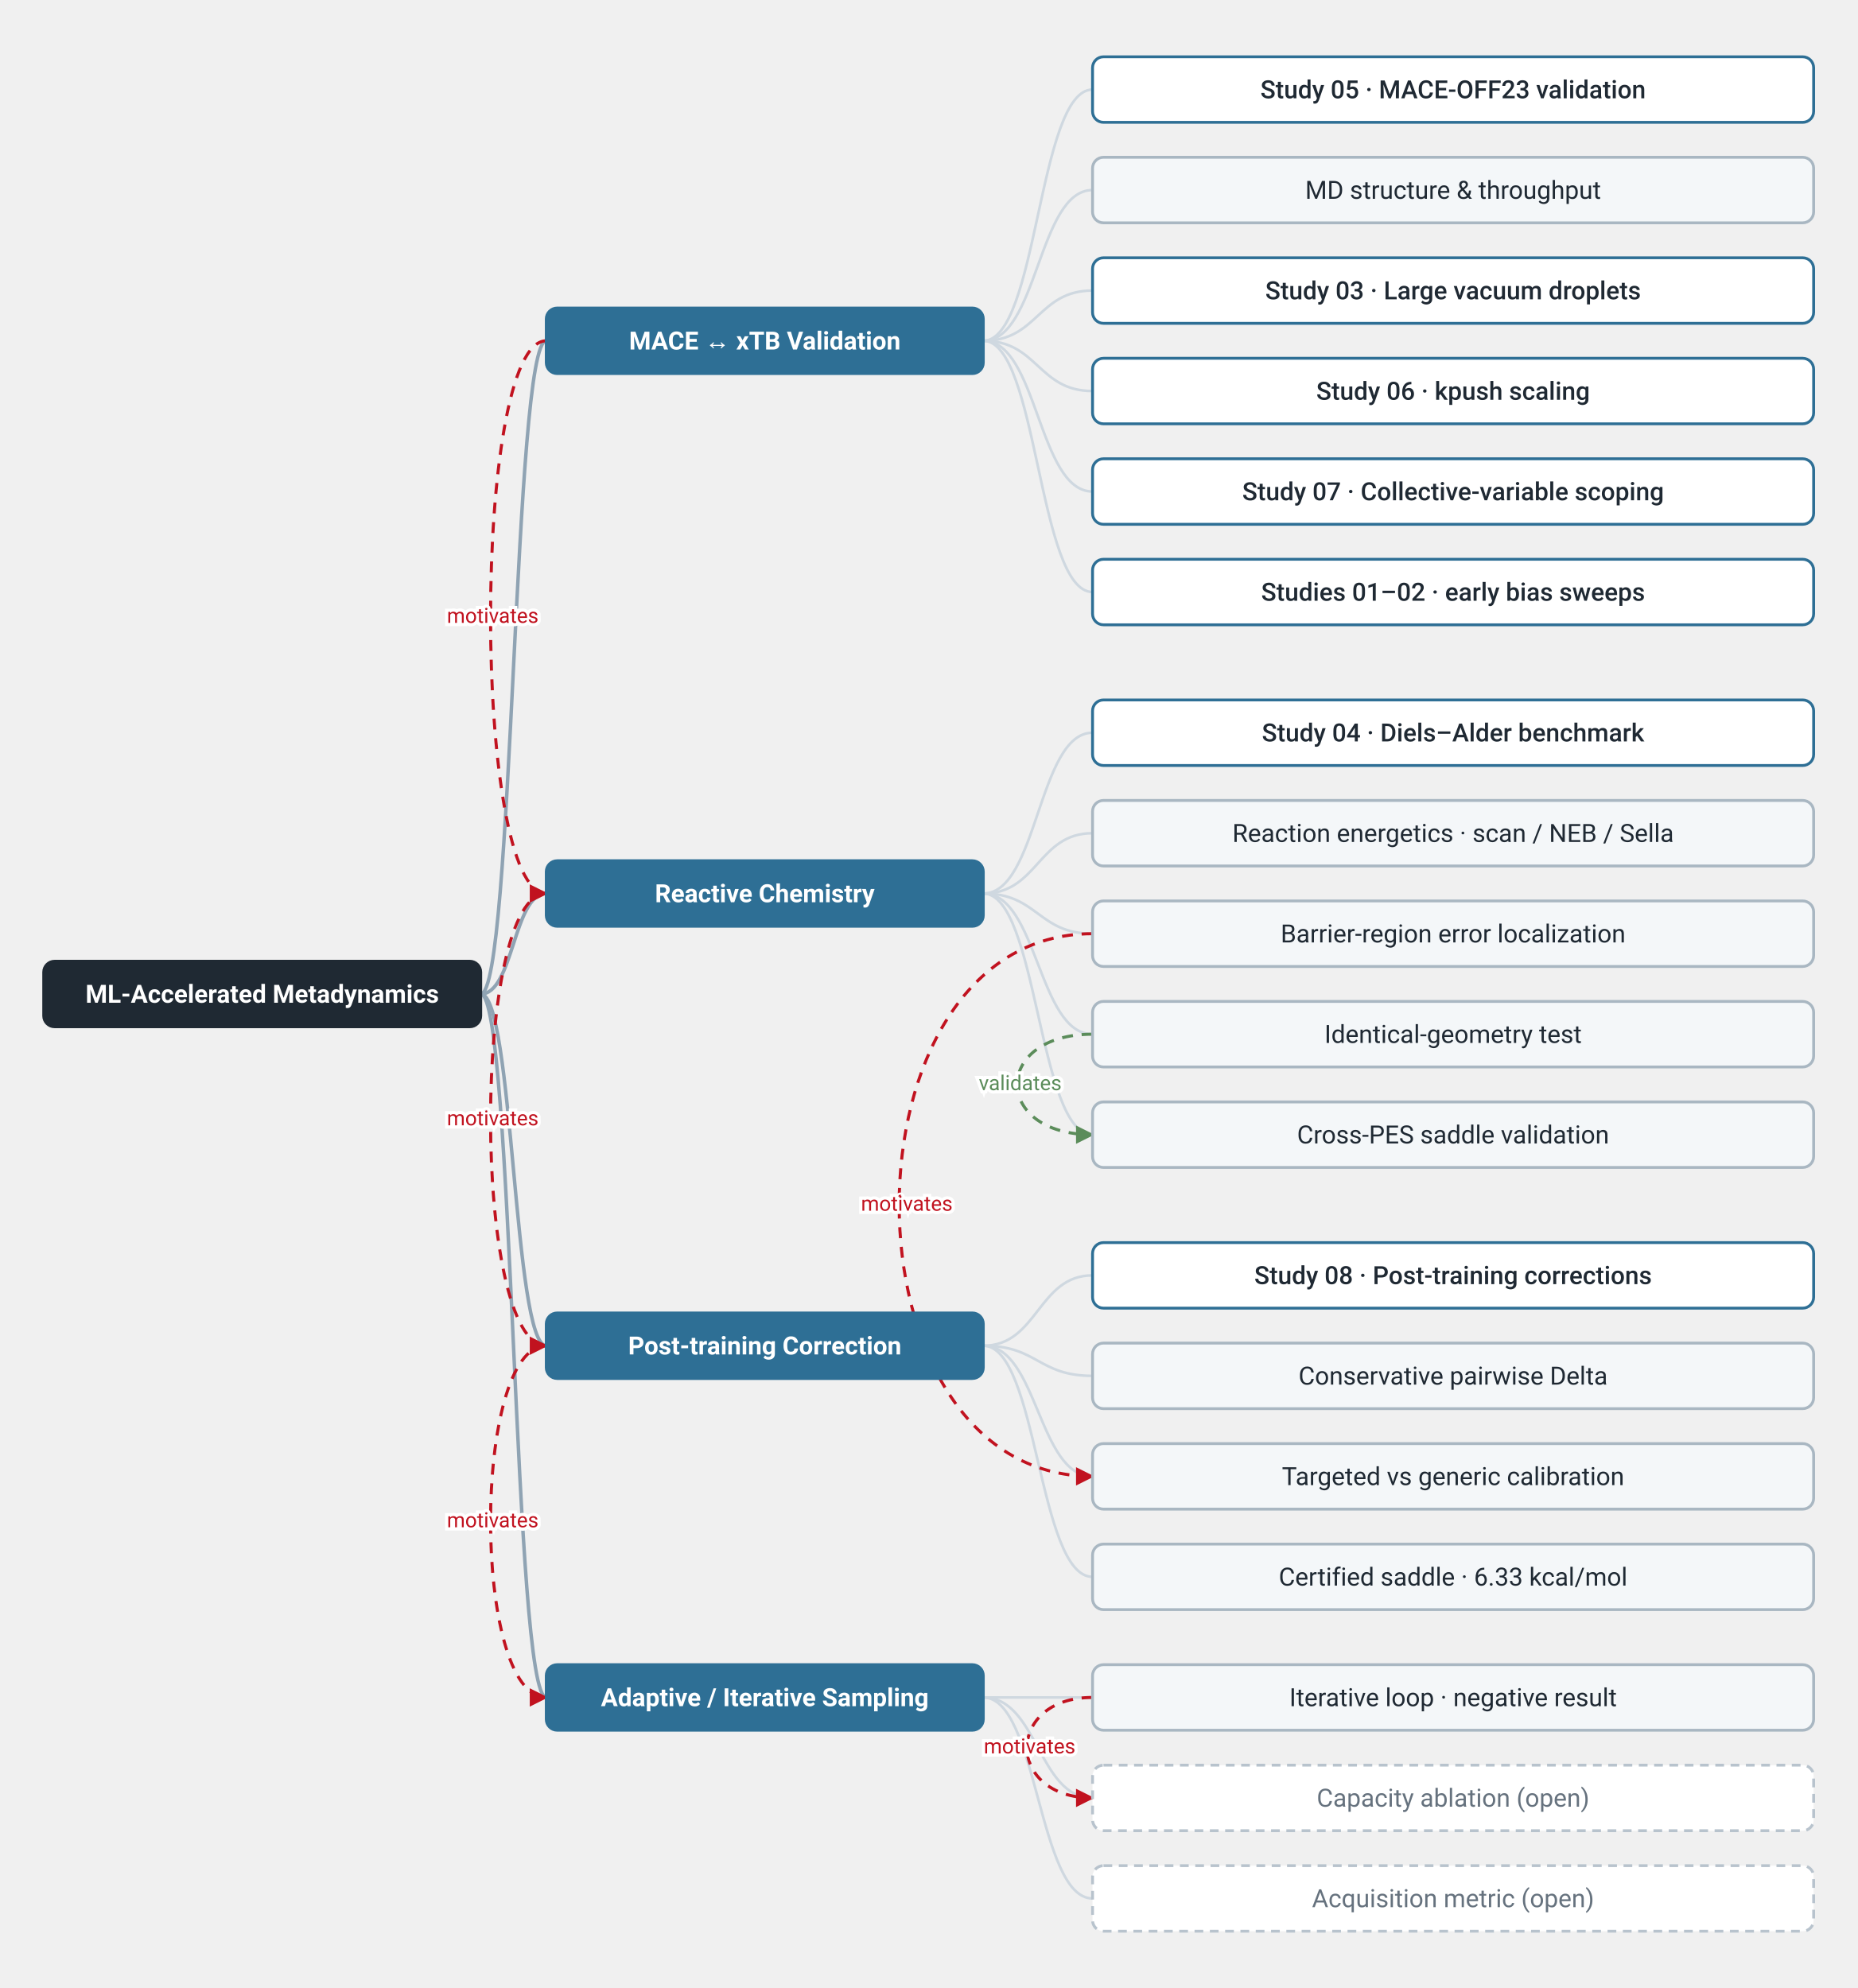
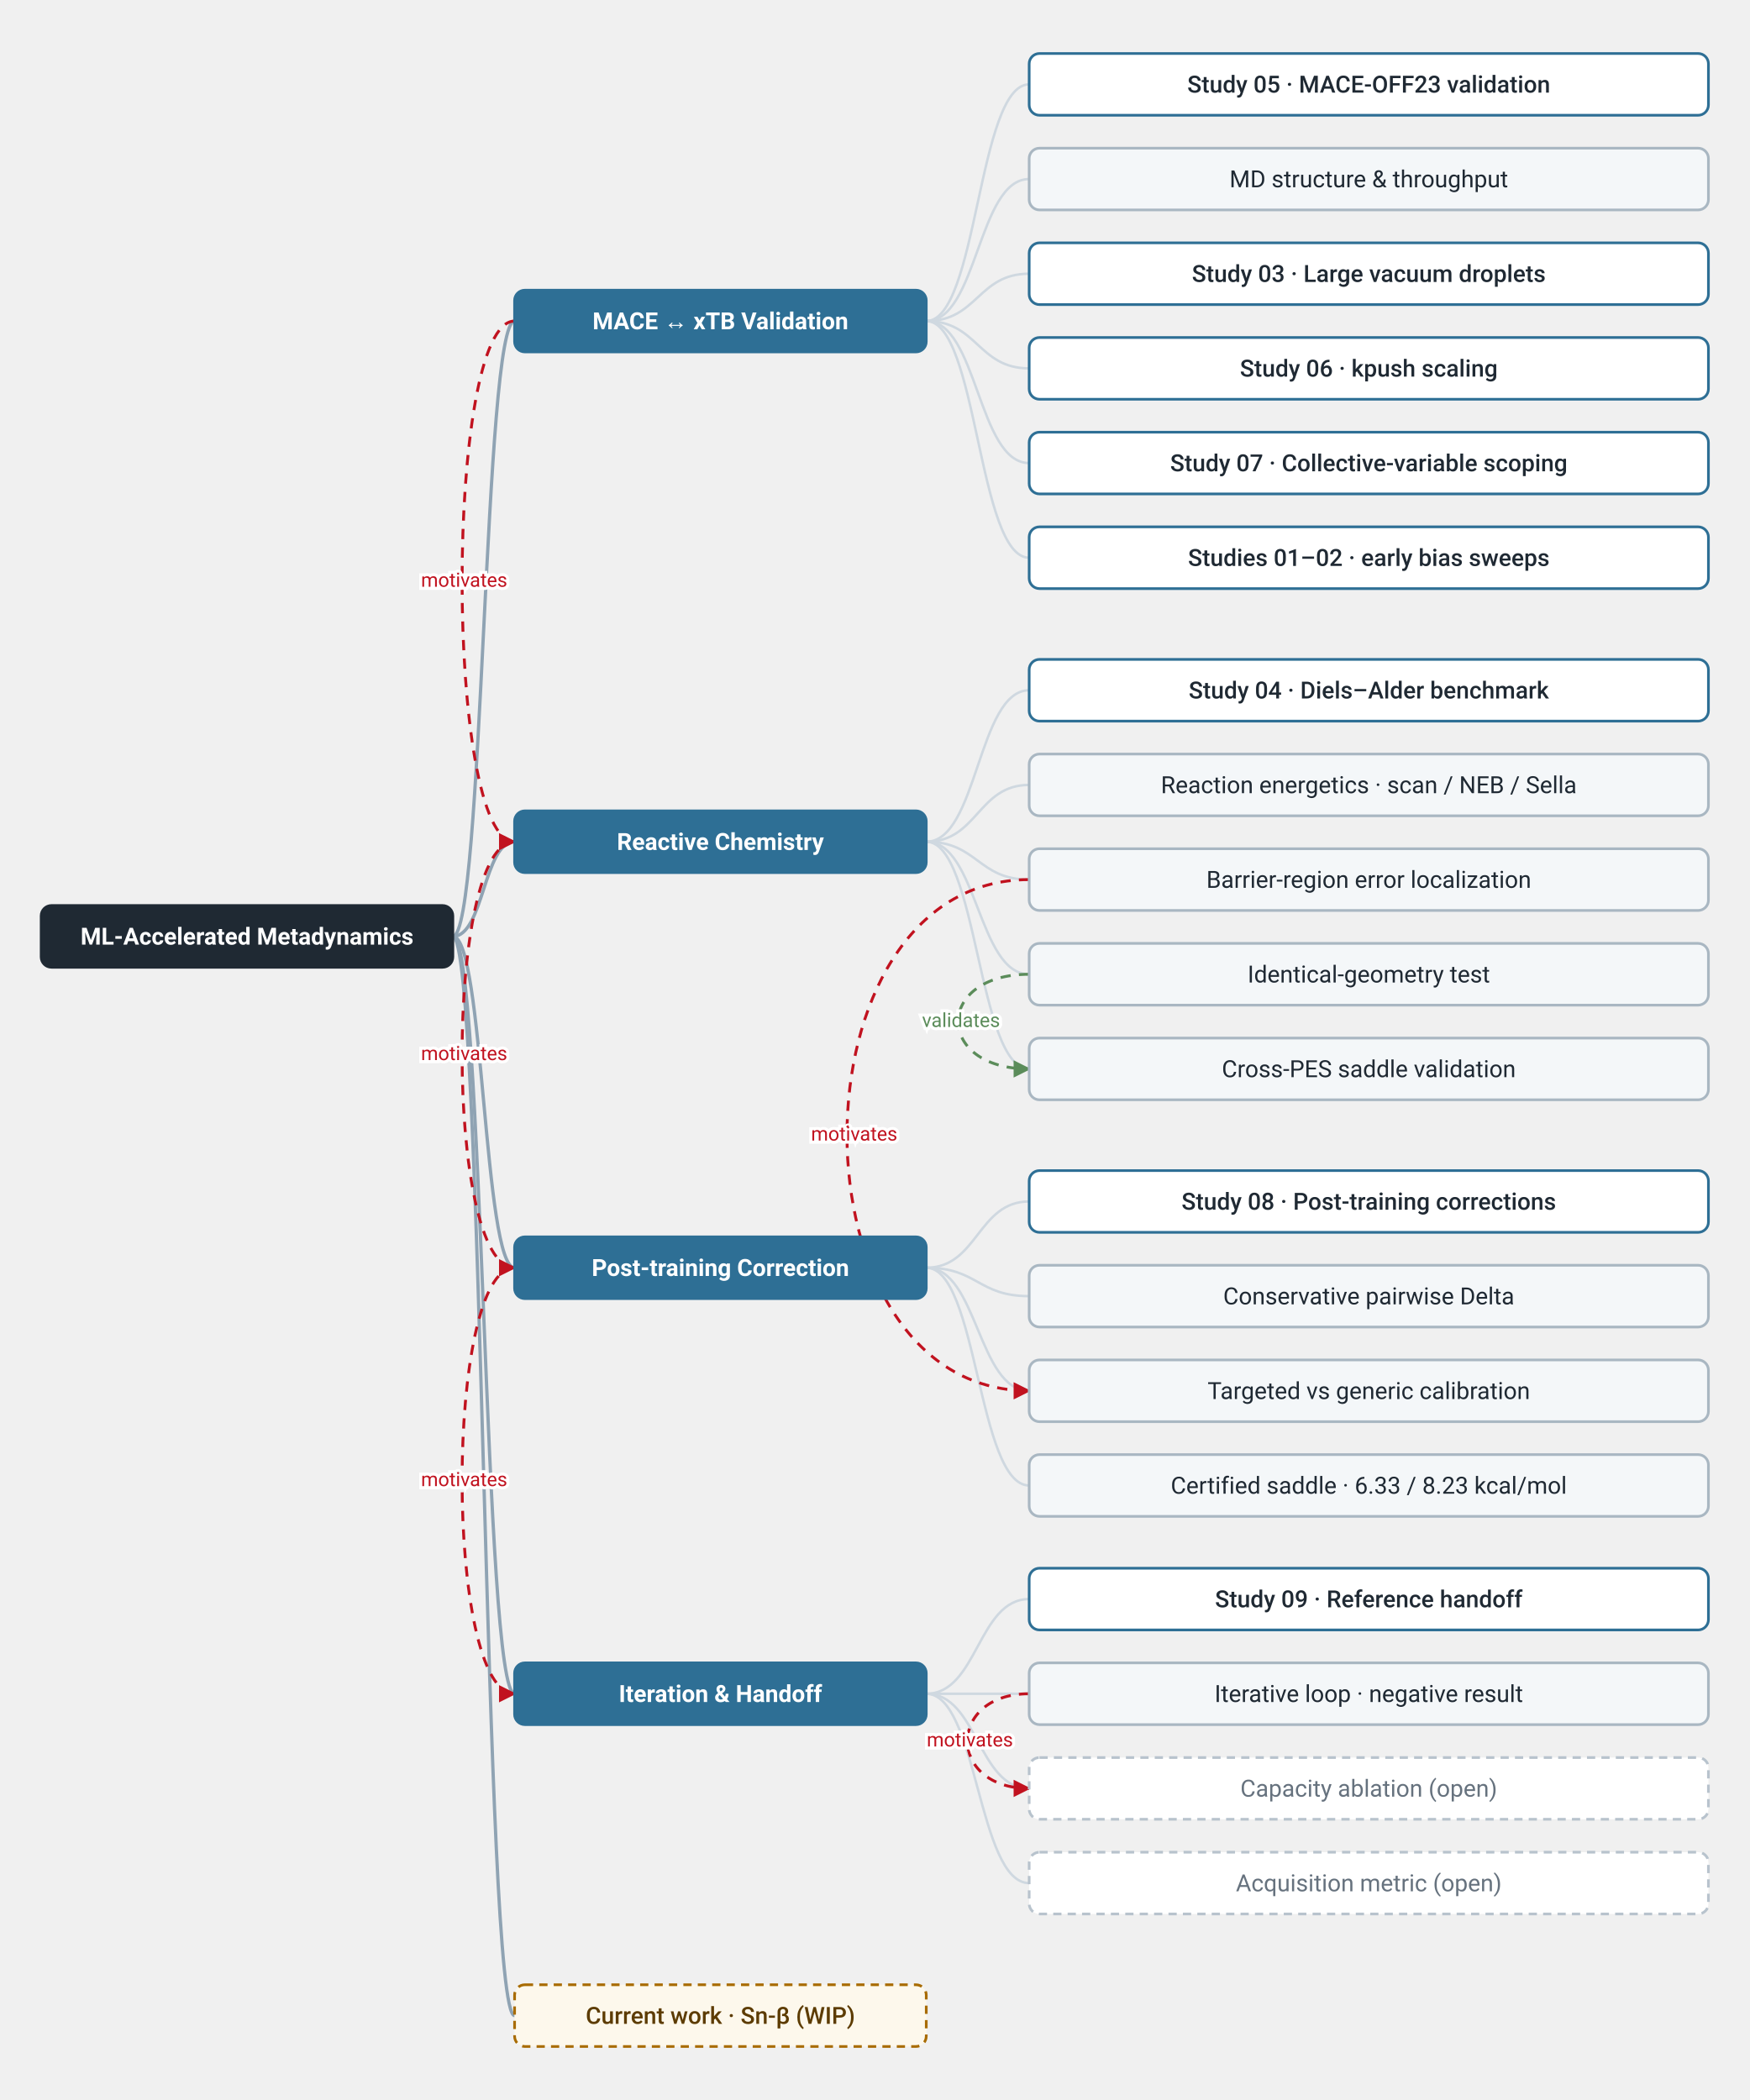
- <svg xmlns="http://www.w3.org/2000/svg" viewBox="0 0 850 910.0" role="img" aria-label="Research map: how the individual studies connect into one research programme" font-family="system-ui, -apple-system, 'Segoe UI', Roboto, 'Helvetica Neue', Arial, sans-serif">
+ <svg xmlns="http://www.w3.org/2000/svg" viewBox="0 0 850 1020.4" role="img" aria-label="Research map: how the individual studies connect into one research programme" font-family="system-ui, -apple-system, 'Segoe UI', Roboto, 'Helvetica Neue', Arial, sans-serif">
  <defs>
    <marker id="ah-pillar" viewBox="0 0 10 10" refX="9" refY="5" markerWidth="6" markerHeight="6" orient="auto-start-reverse">
      <path d="M0,0 L10,5 L0,10 z" fill="#8fa3b3" />
    </marker>
    <marker id="ah-contains" viewBox="0 0 10 10" refX="9" refY="5" markerWidth="6" markerHeight="6" orient="auto-start-reverse">
      <path d="M0,0 L10,5 L0,10 z" fill="#cfd8e0" />
    </marker>
    <marker id="ah-motivates" viewBox="0 0 10 10" refX="9" refY="5" markerWidth="6" markerHeight="6" orient="auto-start-reverse">
      <path d="M0,0 L10,5 L0,10 z" fill="#c1121f" />
    </marker>
    <marker id="ah-validates" viewBox="0 0 10 10" refX="9" refY="5" markerWidth="6" markerHeight="6" orient="auto-start-reverse">
      <path d="M0,0 L10,5 L0,10 z" fill="#5b8c5a" />
    </marker>
  </defs>
  <path d="M 220 455.0 C 235.0 455.0, 235.0 156.0, 250 156.0" fill="none" stroke="#8fa3b3" stroke-width="1.6" />
  <path d="M 220 455.0 C 235.0 455.0, 235.0 409.0, 250 409.0" fill="none" stroke="#8fa3b3" stroke-width="1.6" />
  <path d="M 220 455.0 C 235.0 455.0, 235.0 616.0, 250 616.0" fill="none" stroke="#8fa3b3" stroke-width="1.6" />
-   <path d="M 220 455.0 C 235.0 455.0, 235.0 777.0, 250 777.0" fill="none" stroke="#8fa3b3" stroke-width="1.6" />
+   <path d="M 220 455.0 C 235.0 455.0, 235.0 823.0, 250 823.0" fill="none" stroke="#8fa3b3" stroke-width="1.6" />
  <path d="M 450 156.0 C 475.0 156.0, 475.0 41.0, 500 41.0" fill="none" stroke="#cfd8e0" stroke-width="1.2" />
  <path d="M 450 156.0 C 475.0 156.0, 475.0 87.0, 500 87.0" fill="none" stroke="#cfd8e0" stroke-width="1.2" />
  <path d="M 450 156.0 C 475.0 156.0, 475.0 133.0, 500 133.0" fill="none" stroke="#cfd8e0" stroke-width="1.2" />
  <path d="M 450 156.0 C 475.0 156.0, 475.0 179.0, 500 179.0" fill="none" stroke="#cfd8e0" stroke-width="1.2" />
  <path d="M 450 156.0 C 475.0 156.0, 475.0 225.0, 500 225.0" fill="none" stroke="#cfd8e0" stroke-width="1.2" />
  <path d="M 450 156.0 C 475.0 156.0, 475.0 271.0, 500 271.0" fill="none" stroke="#cfd8e0" stroke-width="1.2" />
  <path d="M 450 409.0 C 475.0 409.0, 475.0 335.4, 500 335.4" fill="none" stroke="#cfd8e0" stroke-width="1.2" />
  <path d="M 450 409.0 C 475.0 409.0, 475.0 381.4, 500 381.4" fill="none" stroke="#cfd8e0" stroke-width="1.2" />
  <path d="M 450 409.0 C 475.0 409.0, 475.0 427.4, 500 427.4" fill="none" stroke="#cfd8e0" stroke-width="1.2" />
  <path d="M 450 409.0 C 475.0 409.0, 475.0 473.4, 500 473.4" fill="none" stroke="#cfd8e0" stroke-width="1.2" />
  <path d="M 450 409.0 C 475.0 409.0, 475.0 519.4, 500 519.4" fill="none" stroke="#cfd8e0" stroke-width="1.2" />
  <path d="M 450 616.0 C 475.0 616.0, 475.0 583.8, 500 583.8" fill="none" stroke="#cfd8e0" stroke-width="1.2" />
  <path d="M 450 616.0 C 475.0 616.0, 475.0 629.8, 500 629.8" fill="none" stroke="#cfd8e0" stroke-width="1.2" />
  <path d="M 450 616.0 C 475.0 616.0, 475.0 675.8, 500 675.8" fill="none" stroke="#cfd8e0" stroke-width="1.2" />
  <path d="M 450 616.0 C 475.0 616.0, 475.0 721.8, 500 721.8" fill="none" stroke="#cfd8e0" stroke-width="1.2" />
-   <path d="M 450 777.0 C 475.0 777.0, 475.0 777.0, 500 777.0" fill="none" stroke="#cfd8e0" stroke-width="1.2" />
-   <path d="M 450 777.0 C 475.0 777.0, 475.0 823.0, 500 823.0" fill="none" stroke="#cfd8e0" stroke-width="1.2" />
-   <path d="M 450 777.0 C 475.0 777.0, 475.0 869.0, 500 869.0" fill="none" stroke="#cfd8e0" stroke-width="1.2" />
+   <path d="M 450 823.0 C 475.0 823.0, 475.0 823.0, 500 823.0" fill="none" stroke="#cfd8e0" stroke-width="1.2" />
+   <path d="M 450 823.0 C 475.0 823.0, 475.0 777.0, 500 777.0" fill="none" stroke="#cfd8e0" stroke-width="1.2" />
+   <path d="M 220 455.0 C 235.0 455.0, 235.0 979.4, 250 979.4" fill="none" stroke="#8fa3b3" stroke-width="1.6" />
+   <path d="M 450 823.0 C 475.0 823.0, 475.0 869.0, 500 869.0" fill="none" stroke="#cfd8e0" stroke-width="1.2" />
+   <path d="M 450 823.0 C 475.0 823.0, 475.0 915.0, 500 915.0" fill="none" stroke="#cfd8e0" stroke-width="1.2" />
  <path d="M 250 156.0 C 216 156.0, 216 409.0, 250 409.0" fill="none" stroke="#c1121f" stroke-width="1.4" stroke-dasharray="5 4" marker-end="url(#ah-motivates)" />
  <text x="225.5" y="282.5" font-size="9.5" fill="#c1121f" text-anchor="middle" dominant-baseline="middle" stroke="#ffffff" stroke-width="3" paint-order="stroke">
    <tspan dy="0">motivates</tspan>
  </text>
  <path d="M 250 409.0 C 216 409.0, 216 616.0, 250 616.0" fill="none" stroke="#c1121f" stroke-width="1.4" stroke-dasharray="5 4" marker-end="url(#ah-motivates)" />
  <text x="225.5" y="512.5" font-size="9.5" fill="#c1121f" text-anchor="middle" dominant-baseline="middle" stroke="#ffffff" stroke-width="3" paint-order="stroke">
    <tspan dy="0">motivates</tspan>
  </text>
-   <path d="M 250 616.0 C 216 616.0, 216 777.0, 250 777.0" fill="none" stroke="#c1121f" stroke-width="1.4" stroke-dasharray="5 4" marker-end="url(#ah-motivates)" />
-   <text x="225.5" y="696.5" font-size="9.5" fill="#c1121f" text-anchor="middle" dominant-baseline="middle" stroke="#ffffff" stroke-width="3" paint-order="stroke">
+   <path d="M 250 616.0 C 216 616.0, 216 823.0, 250 823.0" fill="none" stroke="#c1121f" stroke-width="1.4" stroke-dasharray="5 4" marker-end="url(#ah-motivates)" />
+   <text x="225.5" y="719.5" font-size="9.5" fill="#c1121f" text-anchor="middle" dominant-baseline="middle" stroke="#ffffff" stroke-width="3" paint-order="stroke">
    <tspan dy="0">motivates</tspan>
  </text>
  <path d="M 500 427.4 C 382 427.4, 382 675.8, 500 675.8" fill="none" stroke="#c1121f" stroke-width="1.4" stroke-dasharray="5 4" marker-end="url(#ah-motivates)" />
  <text x="415.0" y="551.6" font-size="9.5" fill="#c1121f" text-anchor="middle" dominant-baseline="middle" stroke="#ffffff" stroke-width="3" paint-order="stroke">
    <tspan dy="0">motivates</tspan>
  </text>
  <path d="M 500 473.4 C 454 473.4, 454 519.4, 500 519.4" fill="none" stroke="#5b8c5a" stroke-width="1.4" stroke-dasharray="5 4" marker-end="url(#ah-validates)" />
  <text x="466.9" y="496.4" font-size="9.5" fill="#5b8c5a" text-anchor="middle" dominant-baseline="middle" stroke="#ffffff" stroke-width="3" paint-order="stroke">
    <tspan dy="0">validates</tspan>
  </text>
-   <path d="M 500 777.0 C 460 777.0, 460 823.0, 500 823.0" fill="none" stroke="#c1121f" stroke-width="1.4" stroke-dasharray="5 4" marker-end="url(#ah-motivates)" />
-   <text x="471.2" y="800.0" font-size="9.5" fill="#c1121f" text-anchor="middle" dominant-baseline="middle" stroke="#ffffff" stroke-width="3" paint-order="stroke">
+   <path d="M 500 823.0 C 460 823.0, 460 869.0, 500 869.0" fill="none" stroke="#c1121f" stroke-width="1.4" stroke-dasharray="5 4" marker-end="url(#ah-motivates)" />
+   <text x="471.2" y="846.0" font-size="9.5" fill="#c1121f" text-anchor="middle" dominant-baseline="middle" stroke="#ffffff" stroke-width="3" paint-order="stroke">
    <tspan dy="0">motivates</tspan>
  </text>
  <g>
    <rect class="node-box" x="20" y="440.0" width="200" height="30" rx="5" fill="#1f2933" stroke="#1f2933" stroke-width="1.3" />
    <text class="node-label" x="120.0" y="459.0" font-size="11.5" font-weight="650" fill="#ffffff" text-anchor="middle">ML-Accelerated Metadynamics</text>
  </g>
  <a href="p1-validation.html">
    <rect class="node-box" x="250" y="141.0" width="200" height="30" rx="5" fill="#2e6f95" stroke="#2e6f95" stroke-width="1.3" />
    <text class="node-label" x="350.0" y="160.0" font-size="11.5" font-weight="620" fill="#ffffff" text-anchor="middle">MACE ↔ xTB Validation</text>
  </a>
  <a href="p2-reactive.html">
    <rect class="node-box" x="250" y="394.0" width="200" height="30" rx="5" fill="#2e6f95" stroke="#2e6f95" stroke-width="1.3" />
    <text class="node-label" x="350.0" y="413.0" font-size="11.5" font-weight="620" fill="#ffffff" text-anchor="middle">Reactive Chemistry</text>
  </a>
  <a href="p3-correction.html">
    <rect class="node-box" x="250" y="601.0" width="200" height="30" rx="5" fill="#2e6f95" stroke="#2e6f95" stroke-width="1.3" />
    <text class="node-label" x="350.0" y="620.0" font-size="11.5" font-weight="620" fill="#ffffff" text-anchor="middle">Post-training Correction</text>
  </a>
  <a href="p4-iterative.html">
-     <rect class="node-box" x="250" y="762.0" width="200" height="30" rx="5" fill="#2e6f95" stroke="#2e6f95" stroke-width="1.3" />
-     <text class="node-label" x="350.0" y="781.0" font-size="11.5" font-weight="620" fill="#ffffff" text-anchor="middle">Adaptive / Iterative Sampling</text>
+     <rect class="node-box" x="250" y="808.0" width="200" height="30" rx="5" fill="#2e6f95" stroke="#2e6f95" stroke-width="1.3" />
+     <text class="node-label" x="350.0" y="827.0" font-size="11.5" font-weight="620" fill="#ffffff" text-anchor="middle">Iteration &amp; Handoff</text>
+   </a>
+   <a href="current-work.html">
+     <rect class="node-box" x="250" y="964.4" width="200" height="30" rx="5" fill="#fdf8ec" stroke="#a86b00" stroke-width="1.3" stroke-dasharray="4 3" />
+     <text class="node-label" x="350.0" y="983.4" font-size="11.5" font-weight="550" fill="#5c3b00" text-anchor="middle">Current work · Sn-β (WIP)</text>
  </a>
  <a href="05-mace.html">
    <rect class="node-box" x="500" y="26.0" width="330" height="30" rx="5" fill="#ffffff" stroke="#2e6f95" stroke-width="1.3" />
    <text class="node-label" x="665.0" y="45.0" font-size="11.5" font-weight="500" fill="#1f2933" text-anchor="middle">Study 05 · MACE-OFF23 validation</text>
  </a>
  <a href="p1-validation.html">
    <rect class="node-box" x="500" y="72.0" width="330" height="30" rx="5" fill="#f4f7f9" stroke="#a9b7c2" stroke-width="1.3" />
    <text class="node-label" x="665.0" y="91.0" font-size="11.5" font-weight="400" fill="#1f2933" text-anchor="middle">MD structure &amp; throughput</text>
  </a>
  <a href="03-droplets.html">
    <rect class="node-box" x="500" y="118.0" width="330" height="30" rx="5" fill="#ffffff" stroke="#2e6f95" stroke-width="1.3" />
    <text class="node-label" x="665.0" y="137.0" font-size="11.5" font-weight="500" fill="#1f2933" text-anchor="middle">Study 03 · Large vacuum droplets</text>
  </a>
  <a href="06-kpush.html">
    <rect class="node-box" x="500" y="164.0" width="330" height="30" rx="5" fill="#ffffff" stroke="#2e6f95" stroke-width="1.3" />
    <text class="node-label" x="665.0" y="183.0" font-size="11.5" font-weight="500" fill="#1f2933" text-anchor="middle">Study 06 · kpush scaling</text>
  </a>
  <a href="07-cv-design.html">
    <rect class="node-box" x="500" y="210.0" width="330" height="30" rx="5" fill="#ffffff" stroke="#2e6f95" stroke-width="1.3" />
    <text class="node-label" x="665.0" y="229.0" font-size="11.5" font-weight="500" fill="#1f2933" text-anchor="middle">Study 07 · Collective-variable scoping</text>
  </a>
  <a href="01-sweep.html">
    <rect class="node-box" x="500" y="256.0" width="330" height="30" rx="5" fill="#ffffff" stroke="#2e6f95" stroke-width="1.3" />
    <text class="node-label" x="665.0" y="275.0" font-size="11.5" font-weight="500" fill="#1f2933" text-anchor="middle">Studies 01–02 · early bias sweeps</text>
  </a>
  <a href="04-diels-alder.html">
    <rect class="node-box" x="500" y="320.4" width="330" height="30" rx="5" fill="#ffffff" stroke="#2e6f95" stroke-width="1.3" />
    <text class="node-label" x="665.0" y="339.4" font-size="11.5" font-weight="500" fill="#1f2933" text-anchor="middle">Study 04 · Diels–Alder benchmark</text>
  </a>
  <a href="p2-reactive.html#sec-energetics">
    <rect class="node-box" x="500" y="366.4" width="330" height="30" rx="5" fill="#f4f7f9" stroke="#a9b7c2" stroke-width="1.3" />
    <text class="node-label" x="665.0" y="385.4" font-size="11.5" font-weight="400" fill="#1f2933" text-anchor="middle">Reaction energetics · scan / NEB / Sella</text>
  </a>
  <a href="p2-reactive.html#sec-localization">
    <rect class="node-box" x="500" y="412.4" width="330" height="30" rx="5" fill="#f4f7f9" stroke="#a9b7c2" stroke-width="1.3" />
    <text class="node-label" x="665.0" y="431.4" font-size="11.5" font-weight="400" fill="#1f2933" text-anchor="middle">Barrier-region error localization</text>
  </a>
  <a href="p2-reactive.html#sec-identical-geometry">
    <rect class="node-box" x="500" y="458.4" width="330" height="30" rx="5" fill="#f4f7f9" stroke="#a9b7c2" stroke-width="1.3" />
    <text class="node-label" x="665.0" y="477.4" font-size="11.5" font-weight="400" fill="#1f2933" text-anchor="middle">Identical-geometry test</text>
  </a>
  <a href="p2-reactive.html#sec-ts-cross-pes">
    <rect class="node-box" x="500" y="504.4" width="330" height="30" rx="5" fill="#f4f7f9" stroke="#a9b7c2" stroke-width="1.3" />
    <text class="node-label" x="665.0" y="523.4" font-size="11.5" font-weight="400" fill="#1f2933" text-anchor="middle">Cross-PES saddle validation</text>
  </a>
  <a href="08-corrections.html">
    <rect class="node-box" x="500" y="568.8" width="330" height="30" rx="5" fill="#ffffff" stroke="#2e6f95" stroke-width="1.3" />
    <text class="node-label" x="665.0" y="587.8" font-size="11.5" font-weight="500" fill="#1f2933" text-anchor="middle">Study 08 · Post-training corrections</text>
  </a>
  <a href="p3-correction.html#sec-architectures">
    <rect class="node-box" x="500" y="614.8" width="330" height="30" rx="5" fill="#f4f7f9" stroke="#a9b7c2" stroke-width="1.3" />
    <text class="node-label" x="665.0" y="633.8" font-size="11.5" font-weight="400" fill="#1f2933" text-anchor="middle">Conservative pairwise Delta</text>
  </a>
  <a href="p3-correction.html#sec-targeted">
    <rect class="node-box" x="500" y="660.8" width="330" height="30" rx="5" fill="#f4f7f9" stroke="#a9b7c2" stroke-width="1.3" />
    <text class="node-label" x="665.0" y="679.8" font-size="11.5" font-weight="400" fill="#1f2933" text-anchor="middle">Targeted vs generic calibration</text>
  </a>
  <a href="p3-correction.html#sec-scan-vs-saddle">
    <rect class="node-box" x="500" y="706.8" width="330" height="30" rx="5" fill="#f4f7f9" stroke="#a9b7c2" stroke-width="1.3" />
-     <text class="node-label" x="665.0" y="725.8" font-size="11.5" font-weight="400" fill="#1f2933" text-anchor="middle">Certified saddle · 6.33 kcal/mol</text>
+     <text class="node-label" x="665.0" y="725.8" font-size="11.5" font-weight="400" fill="#1f2933" text-anchor="middle">Certified saddle · 6.33 / 8.23 kcal/mol</text>
  </a>
  <a href="p4-iterative.html">
-     <rect class="node-box" x="500" y="762.0" width="330" height="30" rx="5" fill="#f4f7f9" stroke="#a9b7c2" stroke-width="1.3" />
-     <text class="node-label" x="665.0" y="781.0" font-size="11.5" font-weight="400" fill="#1f2933" text-anchor="middle">Iterative loop · negative result</text>
+     <rect class="node-box" x="500" y="808.0" width="330" height="30" rx="5" fill="#f4f7f9" stroke="#a9b7c2" stroke-width="1.3" />
+     <text class="node-label" x="665.0" y="827.0" font-size="11.5" font-weight="400" fill="#1f2933" text-anchor="middle">Iterative loop · negative result</text>
+   </a>
+   <a href="09-handoff.html">
+     <rect class="node-box" x="500" y="762.0" width="330" height="30" rx="5" fill="#ffffff" stroke="#2e6f95" stroke-width="1.3" />
+     <text class="node-label" x="665.0" y="781.0" font-size="11.5" font-weight="500" fill="#1f2933" text-anchor="middle">Study 09 · Reference handoff</text>
  </a>
  <g>
-     <rect class="node-box" x="500" y="808.0" width="330" height="30" rx="5" fill="#ffffff" stroke="#b8c3cd" stroke-width="1.3" stroke-dasharray="4 3" />
-     <text class="node-label" x="665.0" y="827.0" font-size="11.5" font-weight="400" fill="#66727e" text-anchor="middle">Capacity ablation (open)</text>
+     <rect class="node-box" x="500" y="854.0" width="330" height="30" rx="5" fill="#ffffff" stroke="#b8c3cd" stroke-width="1.3" stroke-dasharray="4 3" />
+     <text class="node-label" x="665.0" y="873.0" font-size="11.5" font-weight="400" fill="#66727e" text-anchor="middle">Capacity ablation (open)</text>
  </g>
  <g>
-     <rect class="node-box" x="500" y="854.0" width="330" height="30" rx="5" fill="#ffffff" stroke="#b8c3cd" stroke-width="1.3" stroke-dasharray="4 3" />
-     <text class="node-label" x="665.0" y="873.0" font-size="11.5" font-weight="400" fill="#66727e" text-anchor="middle">Acquisition metric (open)</text>
+     <rect class="node-box" x="500" y="900.0" width="330" height="30" rx="5" fill="#ffffff" stroke="#b8c3cd" stroke-width="1.3" stroke-dasharray="4 3" />
+     <text class="node-label" x="665.0" y="919.0" font-size="11.5" font-weight="400" fill="#66727e" text-anchor="middle">Acquisition metric (open)</text>
  </g>
</svg>
